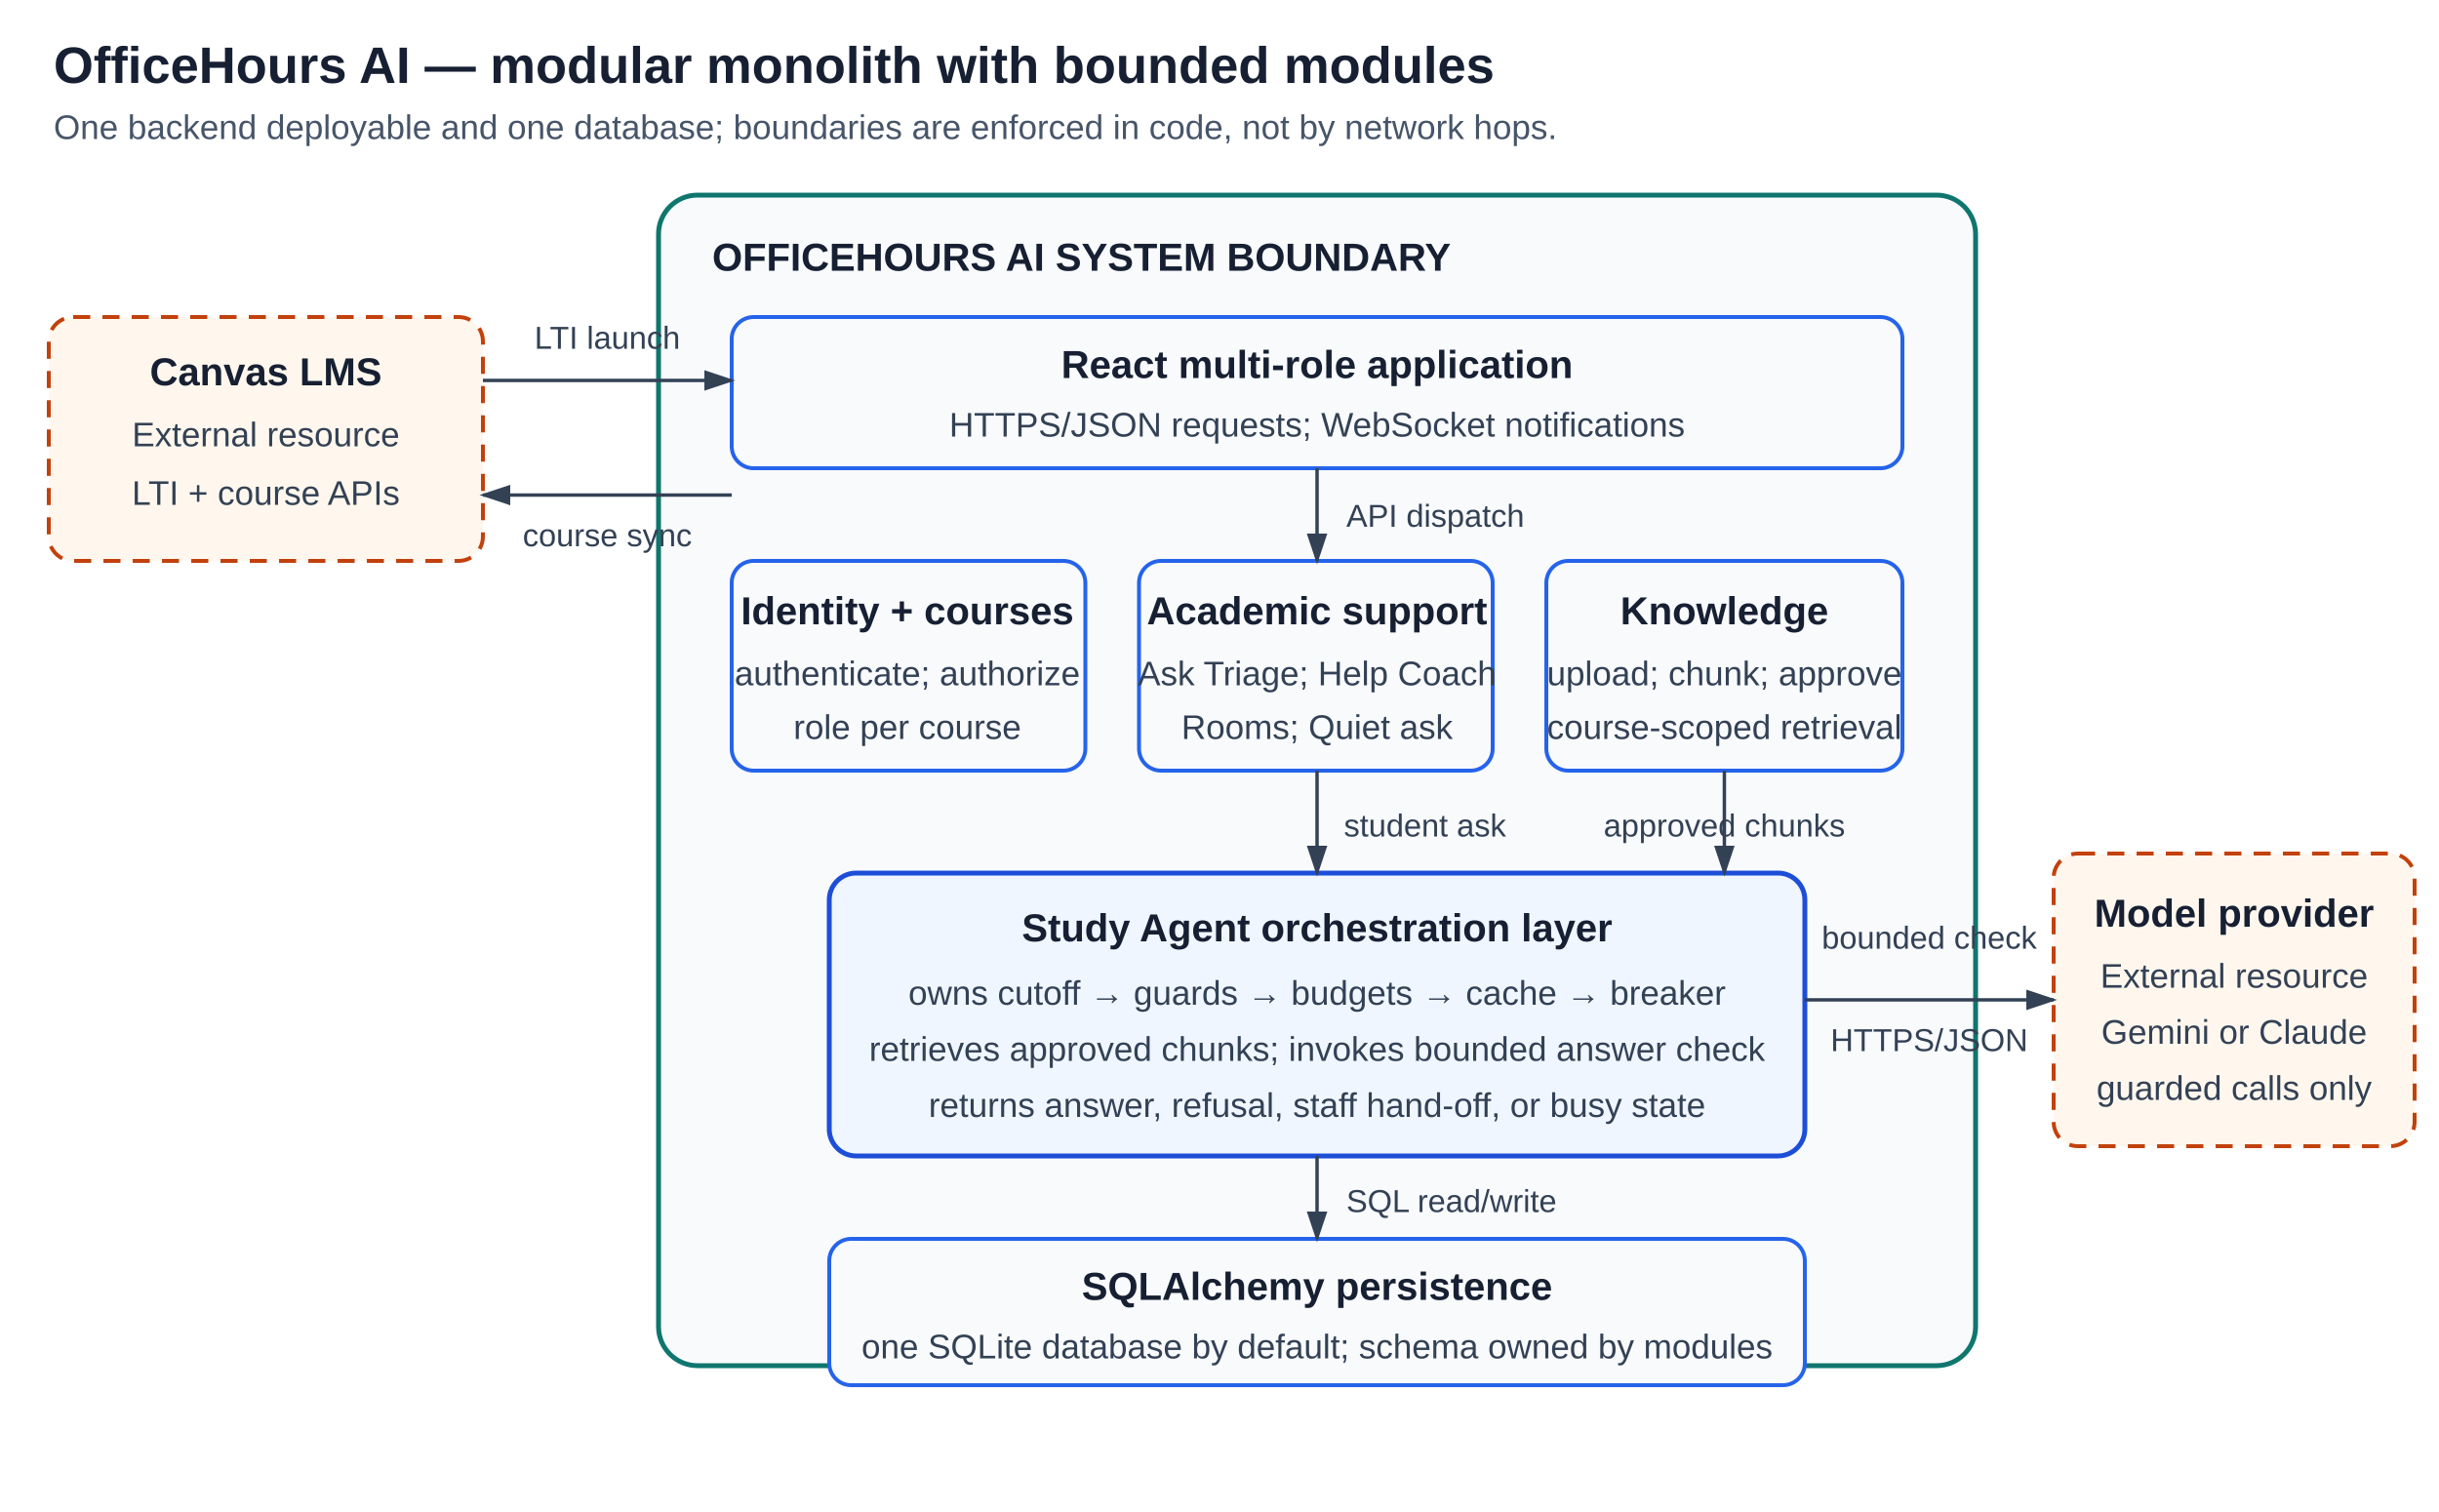
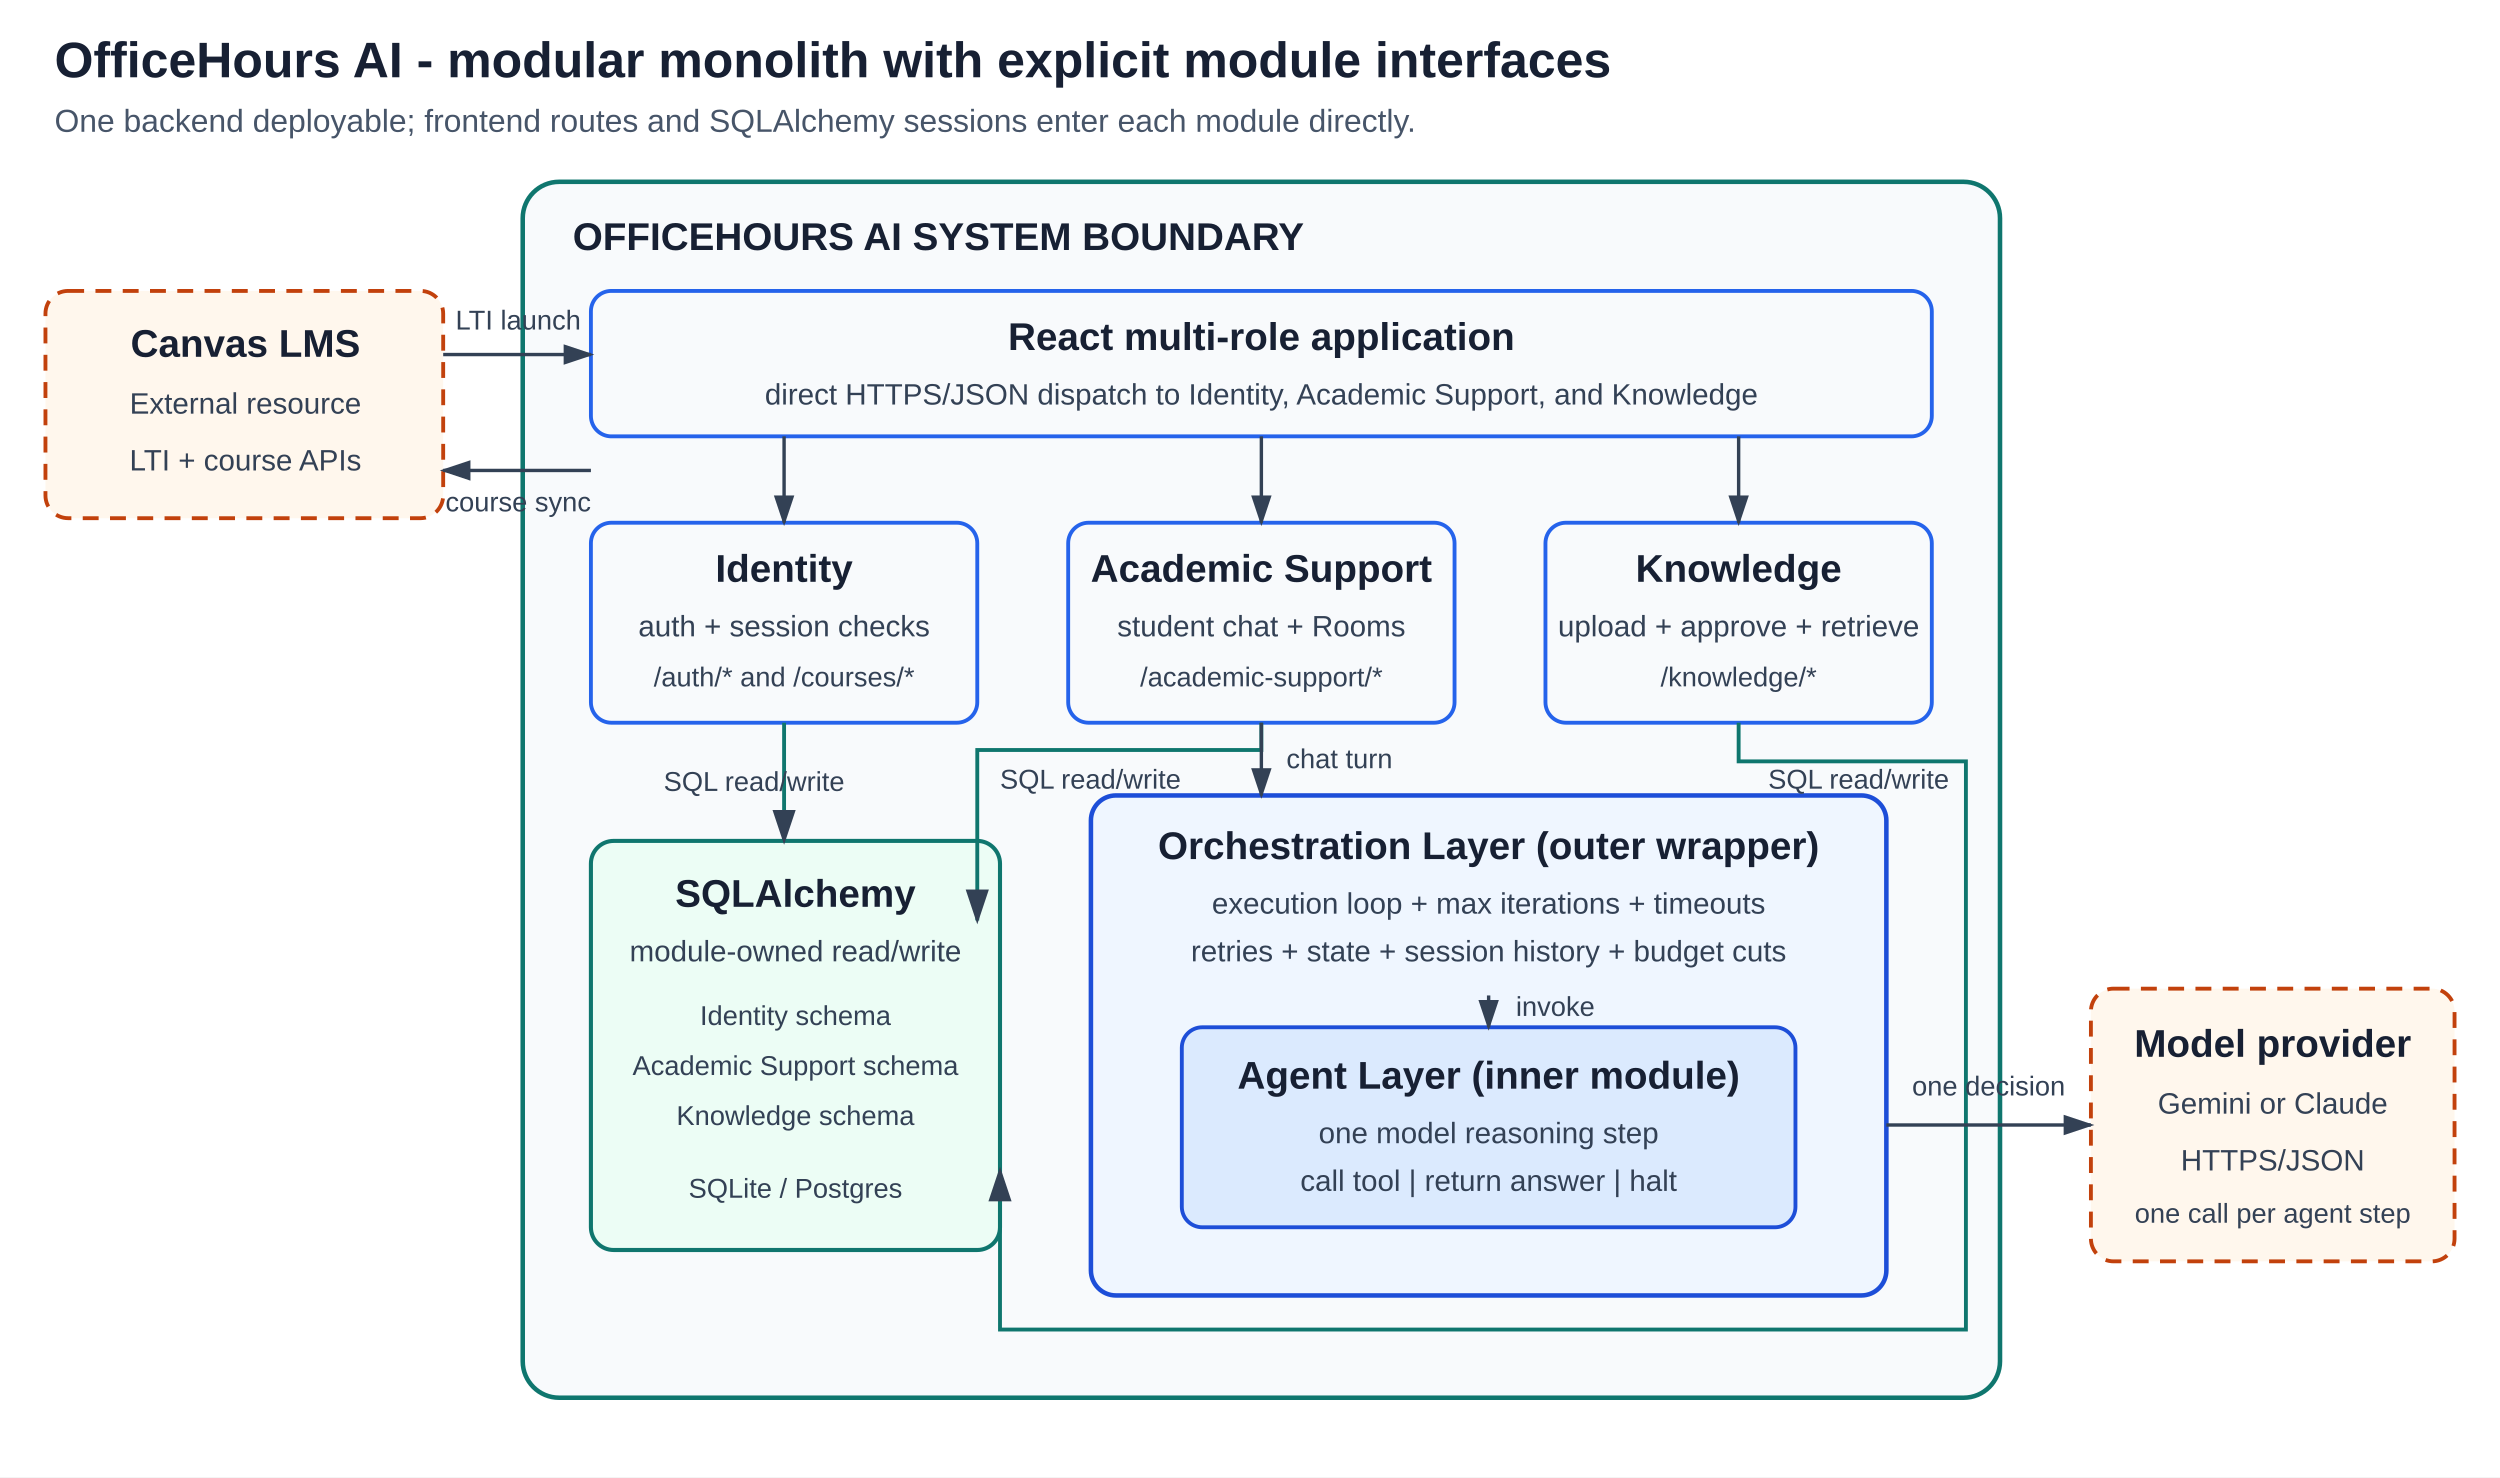
- <svg xmlns="http://www.w3.org/2000/svg" width="1000" height="620" viewBox="0 0 1000 620">
+ <svg xmlns="http://www.w3.org/2000/svg" width="1100" height="650" viewBox="0 0 1100 650">
  <defs>
-     <marker id="arrow" markerWidth="10" markerHeight="10" refX="8" refY="3" orient="auto" markerUnits="strokeWidth">
+     <marker id="arrow" markerWidth="10" markerHeight="10" refX="8" refY="3" orient="auto">
      <path d="M0,0 L0,6 L9,3 z" fill="#334155" />
    </marker>
  </defs>
  <style>
  text{font-family:Arial,sans-serif;fill:#172033}
-   .title{font-size:21px;font-weight:700}
+   .title{font-size:22px;font-weight:700}
  .subtitle{font-size:14px;fill:#475569}
-   .label{font-size:16px;font-weight:700}
-   .small{font-size:14px;fill:#334155}
-   .arrowlabel{font-size:13px;fill:#334155}
-   .module{fill:#f8fafc;stroke:#2563eb;stroke-width:1.6}
-   .external{fill:#fff7ed;stroke:#c2410c;stroke-width:1.6;stroke-dasharray:7 5}
+   .label{font-size:17px;font-weight:700}
+   .small{font-size:13px;fill:#334155}
+   .tiny{font-size:12px;fill:#334155}
+   .module{fill:#f8fafc;stroke:#2563eb;stroke-width:1.7}
+   .database{fill:#ecfdf5;stroke:#0f766e;stroke-width:1.8}
+   .external{fill:#fff7ed;stroke:#c2410c;stroke-width:1.7;stroke-dasharray:7 5}
  .boundary{fill:#f8fafc;stroke:#0f766e;stroke-width:2}
-   .orchestration{fill:#eff6ff;stroke:#1d4ed8;stroke-width:2}
-   .arrow{stroke:#334155;stroke-width:1.4;fill:none;marker-end:url(#arrow)}
-   .event{stroke-dasharray:6 4}
+   .outer{fill:#eff6ff;stroke:#1d4ed8;stroke-width:2}
+   .inner{fill:#dbeafe;stroke:#1d4ed8;stroke-width:1.7}
+   .arrow{stroke:#334155;stroke-width:1.5;fill:none;marker-end:url(#arrow)}
+   .sql{stroke:#0f766e;stroke-width:1.7;fill:none;marker-end:url(#arrow)}
</style>
-   <rect width="100%" height="100%" fill="#ffffff" />
-   <text class="title" x="22" y="34">OfficeHours AI — modular monolith with bounded modules</text>
-   <text class="subtitle" x="22" y="57">One backend deployable and one database; boundaries are enforced in code, not by network hops.</text>
-   <rect class="external" x="20" y="130" width="178" height="100" rx="10" />
-   <text class="label" x="109" y="158" text-anchor="middle">Canvas LMS</text>
-   <text class="small" x="109" y="183" text-anchor="middle">External resource</text>
-   <text class="small" x="109" y="207" text-anchor="middle">LTI + course APIs</text>
-   <rect class="boundary" x="270" y="80" width="540" height="480" rx="16" />
-   <text class="label" x="292" y="111">OFFICEHOURS AI SYSTEM BOUNDARY</text>
-   <rect class="module" x="300" y="130" width="480" height="62" rx="9" />
-   <text class="label" x="540" y="155" text-anchor="middle">React multi-role application</text>
-   <text class="small" x="540" y="179" text-anchor="middle">HTTPS/JSON requests; WebSocket notifications</text>
-   <rect class="module" x="300" y="230" width="145" height="86" rx="9" />
-   <text class="label" x="372" y="256" text-anchor="middle">Identity + courses</text>
-   <text class="small" x="372" y="281" text-anchor="middle">authenticate; authorize</text>
-   <text class="small" x="372" y="303" text-anchor="middle">role per course</text>
-   <rect class="module" x="467" y="230" width="145" height="86" rx="9" />
-   <text class="label" x="540" y="256" text-anchor="middle">Academic support</text>
-   <text class="small" x="540" y="281" text-anchor="middle">Ask Triage; Help Coach</text>
-   <text class="small" x="540" y="303" text-anchor="middle">Rooms; Quiet ask</text>
-   <rect class="module" x="634" y="230" width="146" height="86" rx="9" />
-   <text class="label" x="707" y="256" text-anchor="middle">Knowledge</text>
-   <text class="small" x="707" y="281" text-anchor="middle">upload; chunk; approve</text>
-   <text class="small" x="707" y="303" text-anchor="middle">course-scoped retrieval</text>
-   <rect class="orchestration" x="340" y="358" width="400" height="116" rx="11" />
-   <text class="label" x="540" y="386" text-anchor="middle">Study Agent orchestration layer</text>
-   <text class="small" x="540" y="412" text-anchor="middle">owns cutoff → guards → budgets → cache → breaker</text>
-   <text class="small" x="540" y="435" text-anchor="middle">retrieves approved chunks; invokes bounded answer check</text>
-   <text class="small" x="540" y="458" text-anchor="middle">returns answer, refusal, staff hand-off, or busy state</text>
-   <rect class="module" x="340" y="508" width="400" height="60" rx="9" />
-   <text class="label" x="540" y="533" text-anchor="middle">SQLAlchemy persistence</text>
-   <text class="small" x="540" y="557" text-anchor="middle">one SQLite database by default; schema owned by modules</text>
-   <rect class="external" x="842" y="350" width="148" height="120" rx="10" />
-   <text class="label" x="916" y="380" text-anchor="middle">Model provider</text>
-   <text class="small" x="916" y="405" text-anchor="middle">External resource</text>
-   <text class="small" x="916" y="428" text-anchor="middle">Gemini or Claude</text>
-   <text class="small" x="916" y="451" text-anchor="middle">guarded calls only</text>
-   <path class="arrow" d="M198 156 H300" />
-   <text class="arrowlabel" x="249" y="143" text-anchor="middle">LTI launch</text>
-   <path class="arrow" d="M300 203 H198" />
-   <text class="arrowlabel" x="249" y="224" text-anchor="middle">course sync</text>
-   <path class="arrow" d="M540 192 V230" />
-   <text class="arrowlabel" x="552" y="216">API dispatch</text>
-   <path class="arrow" d="M707 316 V358" />
-   <text class="arrowlabel" x="707" y="343" text-anchor="middle">approved chunks</text>
-   <path class="arrow" d="M540 316 V358" />
-   <text class="arrowlabel" x="551" y="343">student ask</text>
-   <path class="arrow" d="M540 474 V508" />
-   <text class="arrowlabel" x="552" y="497">SQL read/write</text>
-   <path class="arrow" d="M740 410 H842" />
-   <text class="arrowlabel" x="791" y="389" text-anchor="middle">bounded check</text>
-   <text class="arrowlabel" x="791" y="431" text-anchor="middle">HTTPS/JSON</text>
+   <rect width="100%" height="100%" fill="#fff" />
+   <text class="title" x="24" y="34">OfficeHours AI - modular monolith with explicit module interfaces</text>
+   <text class="subtitle" x="24" y="58">One backend deployable; frontend routes and SQLAlchemy sessions enter each module directly.</text>
+   <rect class="external" x="20" y="128" width="175" height="100" rx="10" />
+   <text class="label" x="108" y="157" text-anchor="middle">Canvas LMS</text>
+   <text class="small" x="108" y="182" text-anchor="middle">External resource</text>
+   <text class="small" x="108" y="207" text-anchor="middle">LTI + course APIs</text>
+   <rect class="boundary" x="230" y="80" width="650" height="535" rx="16" />
+   <text class="label" x="252" y="110">OFFICEHOURS AI SYSTEM BOUNDARY</text>
+   <rect class="module" x="260" y="128" width="590" height="64" rx="9" />
+   <text class="label" x="555" y="154" text-anchor="middle">React multi-role application</text>
+   <text class="small" x="555" y="178" text-anchor="middle">direct HTTPS/JSON dispatch to Identity, Academic Support, and Knowledge</text>
+   <rect class="module" x="260" y="230" width="170" height="88" rx="9" />
+   <text class="label" x="345" y="256" text-anchor="middle">Identity</text>
+   <text class="small" x="345" y="280" text-anchor="middle">auth + session checks</text>
+   <text class="tiny" x="345" y="302" text-anchor="middle">/auth/* and /courses/*</text>
+   <rect class="module" x="470" y="230" width="170" height="88" rx="9" />
+   <text class="label" x="555" y="256" text-anchor="middle">Academic Support</text>
+   <text class="small" x="555" y="280" text-anchor="middle">student chat + Rooms</text>
+   <text class="tiny" x="555" y="302" text-anchor="middle">/academic-support/*</text>
+   <rect class="module" x="680" y="230" width="170" height="88" rx="9" />
+   <text class="label" x="765" y="256" text-anchor="middle">Knowledge</text>
+   <text class="small" x="765" y="280" text-anchor="middle">upload + approve + retrieve</text>
+   <text class="tiny" x="765" y="302" text-anchor="middle">/knowledge/*</text>
+   <rect class="database" x="260" y="370" width="180" height="180" rx="10" />
+   <text class="label" x="350" y="399" text-anchor="middle">SQLAlchemy</text>
+   <text class="small" x="350" y="423" text-anchor="middle">module-owned read/write</text>
+   <text class="tiny" x="350" y="451" text-anchor="middle">Identity schema</text>
+   <text class="tiny" x="350" y="473" text-anchor="middle">Academic Support schema</text>
+   <text class="tiny" x="350" y="495" text-anchor="middle">Knowledge schema</text>
+   <text class="tiny" x="350" y="527" text-anchor="middle">SQLite / Postgres</text>
+   <rect class="outer" x="480" y="350" width="350" height="220" rx="11" />
+   <text class="label" x="655" y="378" text-anchor="middle">Orchestration Layer (outer wrapper)</text>
+   <text class="small" x="655" y="402" text-anchor="middle">execution loop + max iterations + timeouts</text>
+   <text class="small" x="655" y="423" text-anchor="middle">retries + state + session history + budget cuts</text>
+   <rect class="inner" x="520" y="452" width="270" height="88" rx="9" />
+   <text class="label" x="655" y="479" text-anchor="middle">Agent Layer (inner module)</text>
+   <text class="small" x="655" y="503" text-anchor="middle">one model reasoning step</text>
+   <text class="small" x="655" y="524" text-anchor="middle">call tool | return answer | halt</text>
+   <rect class="external" x="920" y="435" width="160" height="120" rx="10" />
+   <text class="label" x="1000" y="465" text-anchor="middle">Model provider</text>
+   <text class="small" x="1000" y="490" text-anchor="middle">Gemini or Claude</text>
+   <text class="small" x="1000" y="515" text-anchor="middle">HTTPS/JSON</text>
+   <text class="tiny" x="1000" y="538" text-anchor="middle">one call per agent step</text>
+   <path class="arrow" d="M195 156 H260" />
+   <text class="tiny" x="228" y="145" text-anchor="middle">LTI launch</text>
+   <path class="arrow" d="M260 207 H195" />
+   <text class="tiny" x="228" y="225" text-anchor="middle">course sync</text>
+   <path class="arrow" d="M345 192 V230" />
+   <path class="arrow" d="M555 192 V230" />
+   <path class="arrow" d="M765 192 V230" />
+   <path class="sql" d="M345 318 V370" />
+   <path class="sql" d="M555 318 V330 H430 V405" />
+   <path class="sql" d="M765 318 V335 H865 V585 H440 V515" />
+   <text class="tiny" x="292" y="348">SQL read/write</text>
+   <text class="tiny" x="440" y="347">SQL read/write</text>
+   <text class="tiny" x="778" y="347">SQL read/write</text>
+   <path class="arrow" d="M555 318 V350" />
+   <text class="tiny" x="566" y="338">chat turn</text>
+   <path class="arrow" d="M830 495 H920" />
+   <text class="tiny" x="875" y="482" text-anchor="middle">one decision</text>
+   <path class="arrow" d="M655 438 V452" />
+   <text class="tiny" x="667" y="447">invoke</text>
</svg>
